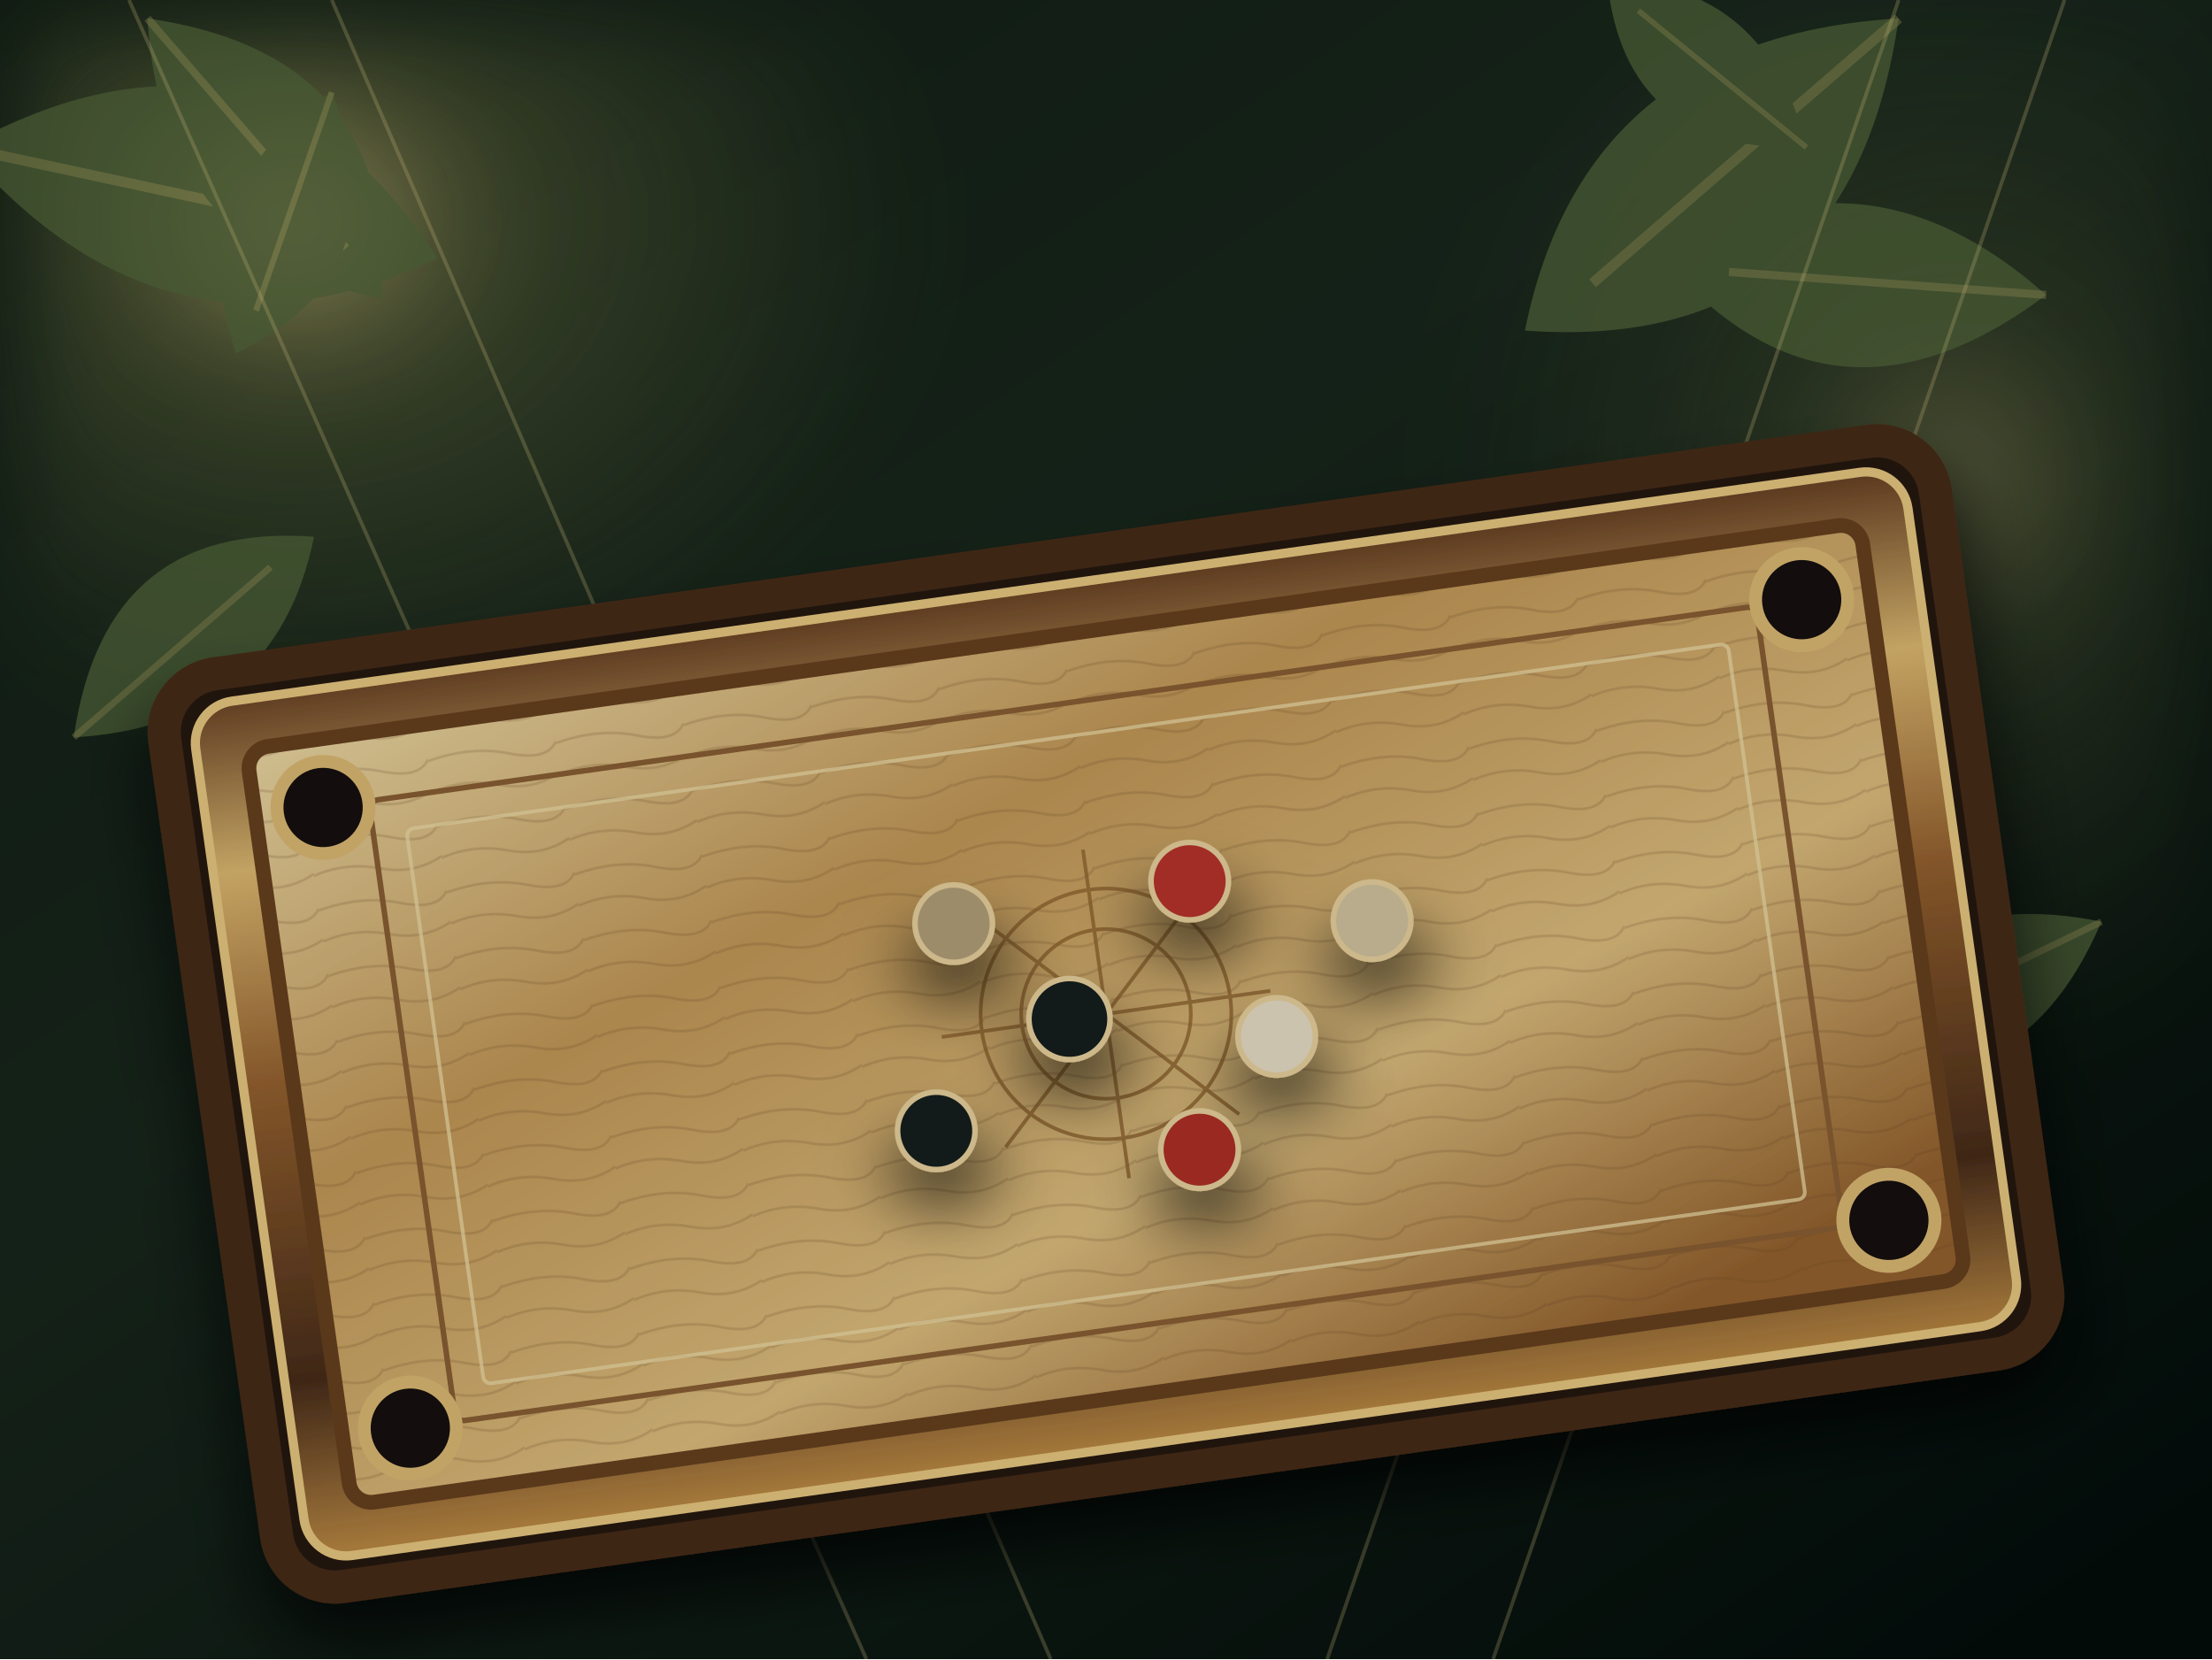
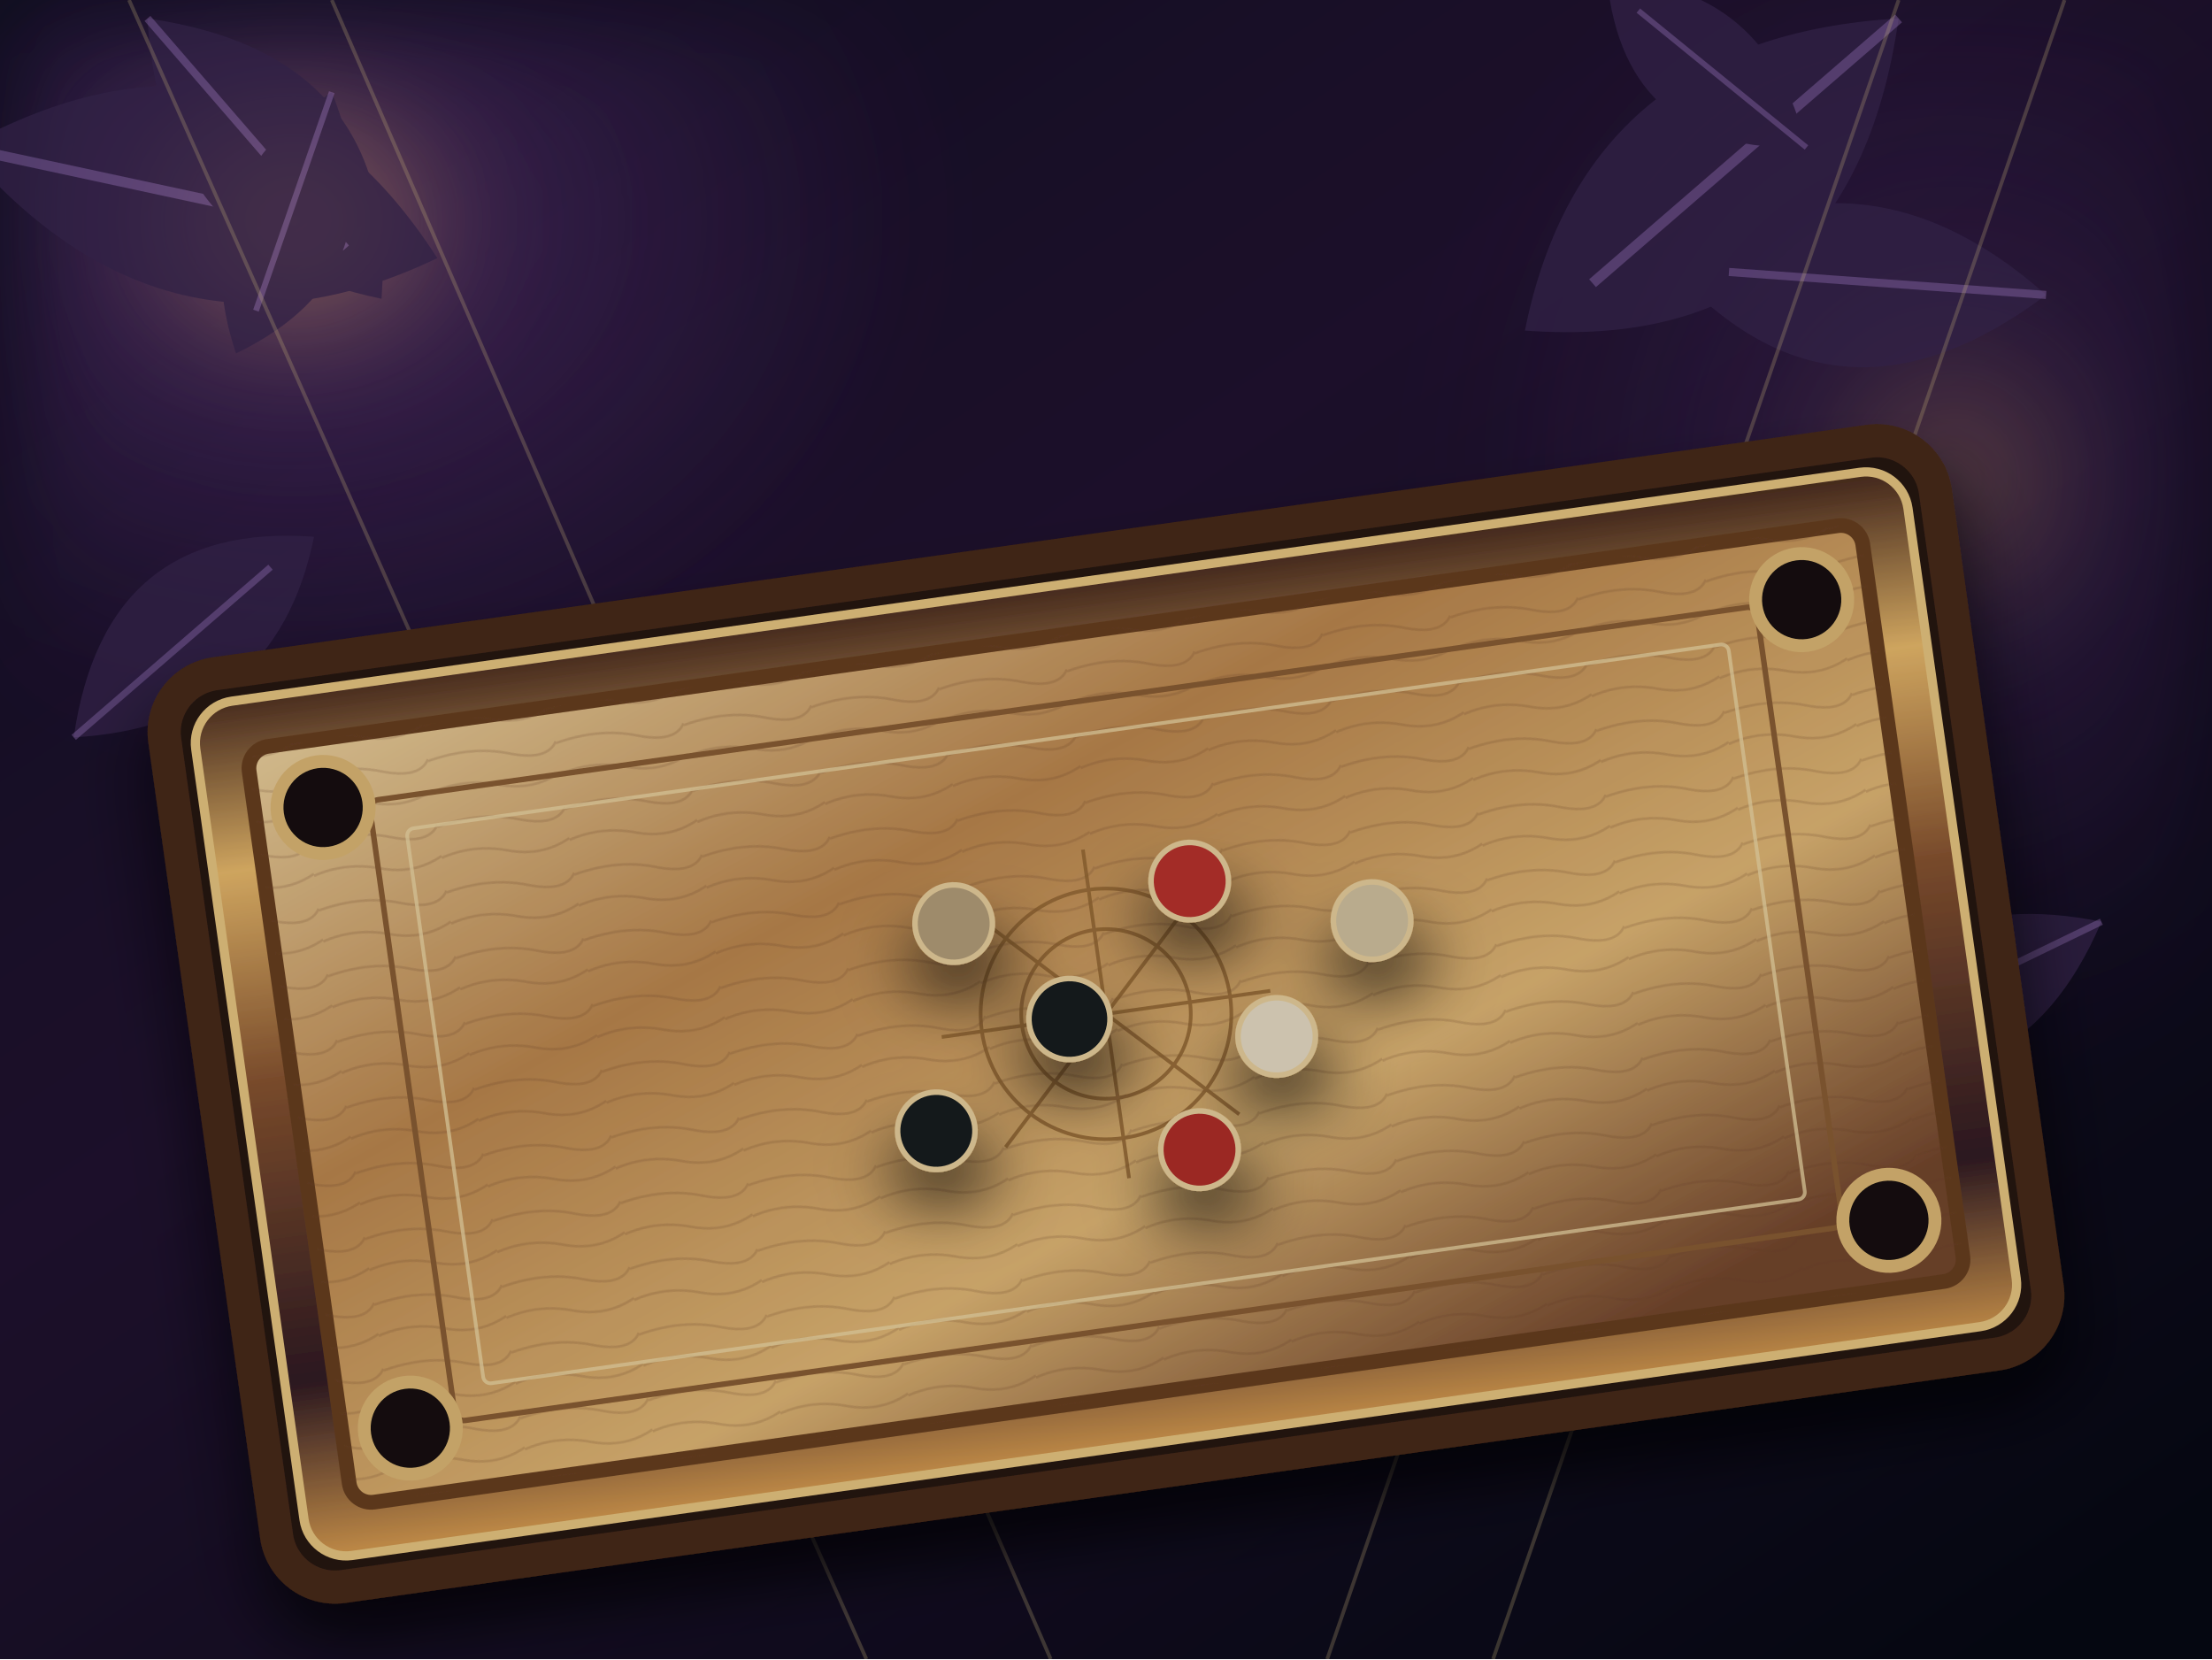
<svg xmlns="http://www.w3.org/2000/svg" viewBox="0 0 1200 900" preserveAspectRatio="xMidYMid slice">
  <defs>
    <linearGradient id="night" x2="0.9" y2="1">
-       <stop stop-color="#101b12" />
-       <stop offset=".42" stop-color="#18251a" />
-       <stop offset="1" stop-color="#030b08" />
+       <stop stop-color="#100d20" />
+       <stop offset=".42" stop-color="#20112e" />
+       <stop offset="1" stop-color="#050711" />
    </linearGradient>
    <radialGradient id="sun">
-       <stop stop-color="#f2d58a" stop-opacity=".85" />
-       <stop offset=".3" stop-color="#a4a45a" stop-opacity=".3" />
-       <stop offset="1" stop-color="#a4a45a" stop-opacity="0" />
+       <stop stop-color="#ffbf62" stop-opacity=".85" />
+       <stop offset=".3" stop-color="#8f4bb4" stop-opacity=".3" />
+       <stop offset="1" stop-color="#8f4bb4" stop-opacity="0" />
    </radialGradient>
    <linearGradient id="wood" x2="0.8" y2="1">
-       <stop stop-color="#f3dca6" />
-       <stop offset=".35" stop-color="#c99b58" />
-       <stop offset=".7" stop-color="#e4c17f" />
-       <stop offset="1" stop-color="#9a642e" />
+       <stop stop-color="#f4d8a0" />
+       <stop offset=".35" stop-color="#c28b4e" />
+       <stop offset=".7" stop-color="#e8bd76" />
+       <stop offset="1" stop-color="#77482b" />
    </linearGradient>
    <linearGradient id="rail" x2="0" y2="1">
-       <stop stop-color="#6f4525" />
-       <stop offset=".2" stop-color="#e5bd72" />
-       <stop offset=".45" stop-color="#9a622e" />
-       <stop offset=".8" stop-color="#4a2b18" />
-       <stop offset="1" stop-color="#c08a43" />
+       <stop stop-color="#51301f" />
+       <stop offset=".2" stop-color="#f1c06c" />
+       <stop offset=".45" stop-color="#8b552e" />
+       <stop offset=".8" stop-color="#311a21" />
+       <stop offset="1" stop-color="#d99c4e" />
    </linearGradient>
    <pattern id="grain" width="70" height="36" patternUnits="userSpaceOnUse">
-       <path d="M0 8 Q18 3 36 9 T70 7 M0 27 Q24 22 44 29 T70 26" fill="none" stroke="#6d4524" stroke-opacity=".18" stroke-width="1.4" />
+       <path d="M0 8 Q18 3 36 9 T70 7 M0 27 Q24 22 44 29 T70 26" fill="none" stroke="#70462c" stroke-opacity=".18" stroke-width="1.4" />
    </pattern>
    <filter id="blur">
      <feGaussianBlur stdDeviation="35" />
    </filter>
    <filter id="shadow" x="-30%" y="-30%" width="160%" height="170%">
      <feDropShadow dx="0" dy="22" stdDeviation="18" flood-color="#000" flood-opacity=".75" />
    </filter>
    <g id="leaf">
-       <path d="M0 0 Q45 -48 94 -8 Q52 32 0 0Z" fill="#53653a" />
-       <path d="M0 0L78 -8" stroke="#c5b76d" stroke-opacity=".4" stroke-width="2" />
+       <path d="M0 0 Q45 -48 94 -8 Q52 32 0 0Z" fill="#38264e" />
+       <path d="M0 0L78 -8" stroke="#d4a2ff" stroke-opacity=".4" stroke-width="2" />
    </g>
  </defs>
  <rect width="1200" height="900" fill="url(#night)" />
  <ellipse cx="160" cy="120" rx="340" ry="270" fill="url(#sun)" filter="url(#blur)" />
  <ellipse cx="1060" cy="260" rx="270" ry="300" fill="url(#sun)" opacity=".55" filter="url(#blur)" />
  <g opacity=".75">
    <use href="#leaf" transform="translate(-20 80) rotate(18) scale(2.8)" />
    <use href="#leaf" transform="translate(80 10) rotate(55) scale(2.1)" />
    <use href="#leaf" transform="translate(180 50) rotate(115) scale(1.6)" />
    <use href="#leaf" transform="translate(1030 10) rotate(145) scale(2.8)" />
    <use href="#leaf" transform="translate(1110 160) rotate(190) scale(2.2)" />
    <use href="#leaf" transform="translate(980 80) rotate(225) scale(1.5)" />
    <use href="#leaf" transform="translate(40 400) rotate(-35) scale(1.8)" />
    <use href="#leaf" transform="translate(1140 500) rotate(160) scale(1.8)" />
  </g>
  <g opacity=".26" stroke="#e7d08b" stroke-width="2">
    <path d="M70 0L470 900M180 0L570 900M1030 0L720 900M1120 0L810 900" />
  </g>
  <g transform="translate(115 300) rotate(-8 485 250)" filter="url(#shadow)">
    <rect x="0" y="0" width="970" height="500" rx="32" fill="#27170e" stroke="#4a2a17" stroke-width="18" />
    <rect x="16" y="16" width="938" height="468" rx="23" fill="url(#rail)" stroke="#f0cd82" stroke-width="5" />
    <rect x="43" y="43" width="884" height="414" rx="12" fill="url(#wood)" stroke="#6b411e" stroke-width="8" />
    <rect x="43" y="43" width="884" height="414" rx="12" fill="url(#grain)" />
    <rect x="105" y="80" width="760" height="340" rx="5" fill="none" stroke="#8d5e30" stroke-width="3" />
    <rect x="123" y="98" width="724" height="304" rx="4" fill="none" stroke="#f6e0aa" stroke-width="2" opacity=".75" />
    <g fill="#120e09" stroke="#e4bd75" stroke-width="7">
      <circle cx="80" cy="80" r="25" />
      <circle cx="890" cy="80" r="25" />
      <circle cx="80" cy="420" r="25" />
      <circle cx="890" cy="420" r="25" />
    </g>
    <g transform="translate(485 250)" fill="none" stroke="#96672e" stroke-width="2" opacity=".8">
      <circle r="68" />
      <circle r="46" />
      <path d="M0 -90L0 90M-90 0H90M-64 -64L64 64M64 -64L-64 64" />
    </g>
    <g filter="url(#shadow)" stroke="#f0d6a0" stroke-width="3">
      <circle cx="410" cy="190" r="21" fill="#b9a27a" />
      <circle cx="540" cy="185" r="21" fill="#be332b" />
      <circle cx="465" cy="250" r="22" fill="#141b1b" />
      <circle cx="575" cy="275" r="21" fill="#eee3c9" />
      <circle cx="385" cy="300" r="21" fill="#181e1d" />
      <circle cx="525" cy="330" r="21" fill="#b52d25" />
      <circle cx="635" cy="220" r="21" fill="#d8c8a2" />
    </g>
  </g>
-   <rect width="1200" height="900" fill="#03100b" opacity=".15" />
+   <rect width="1200" height="900" fill="#080615" opacity=".15" />
</svg>
